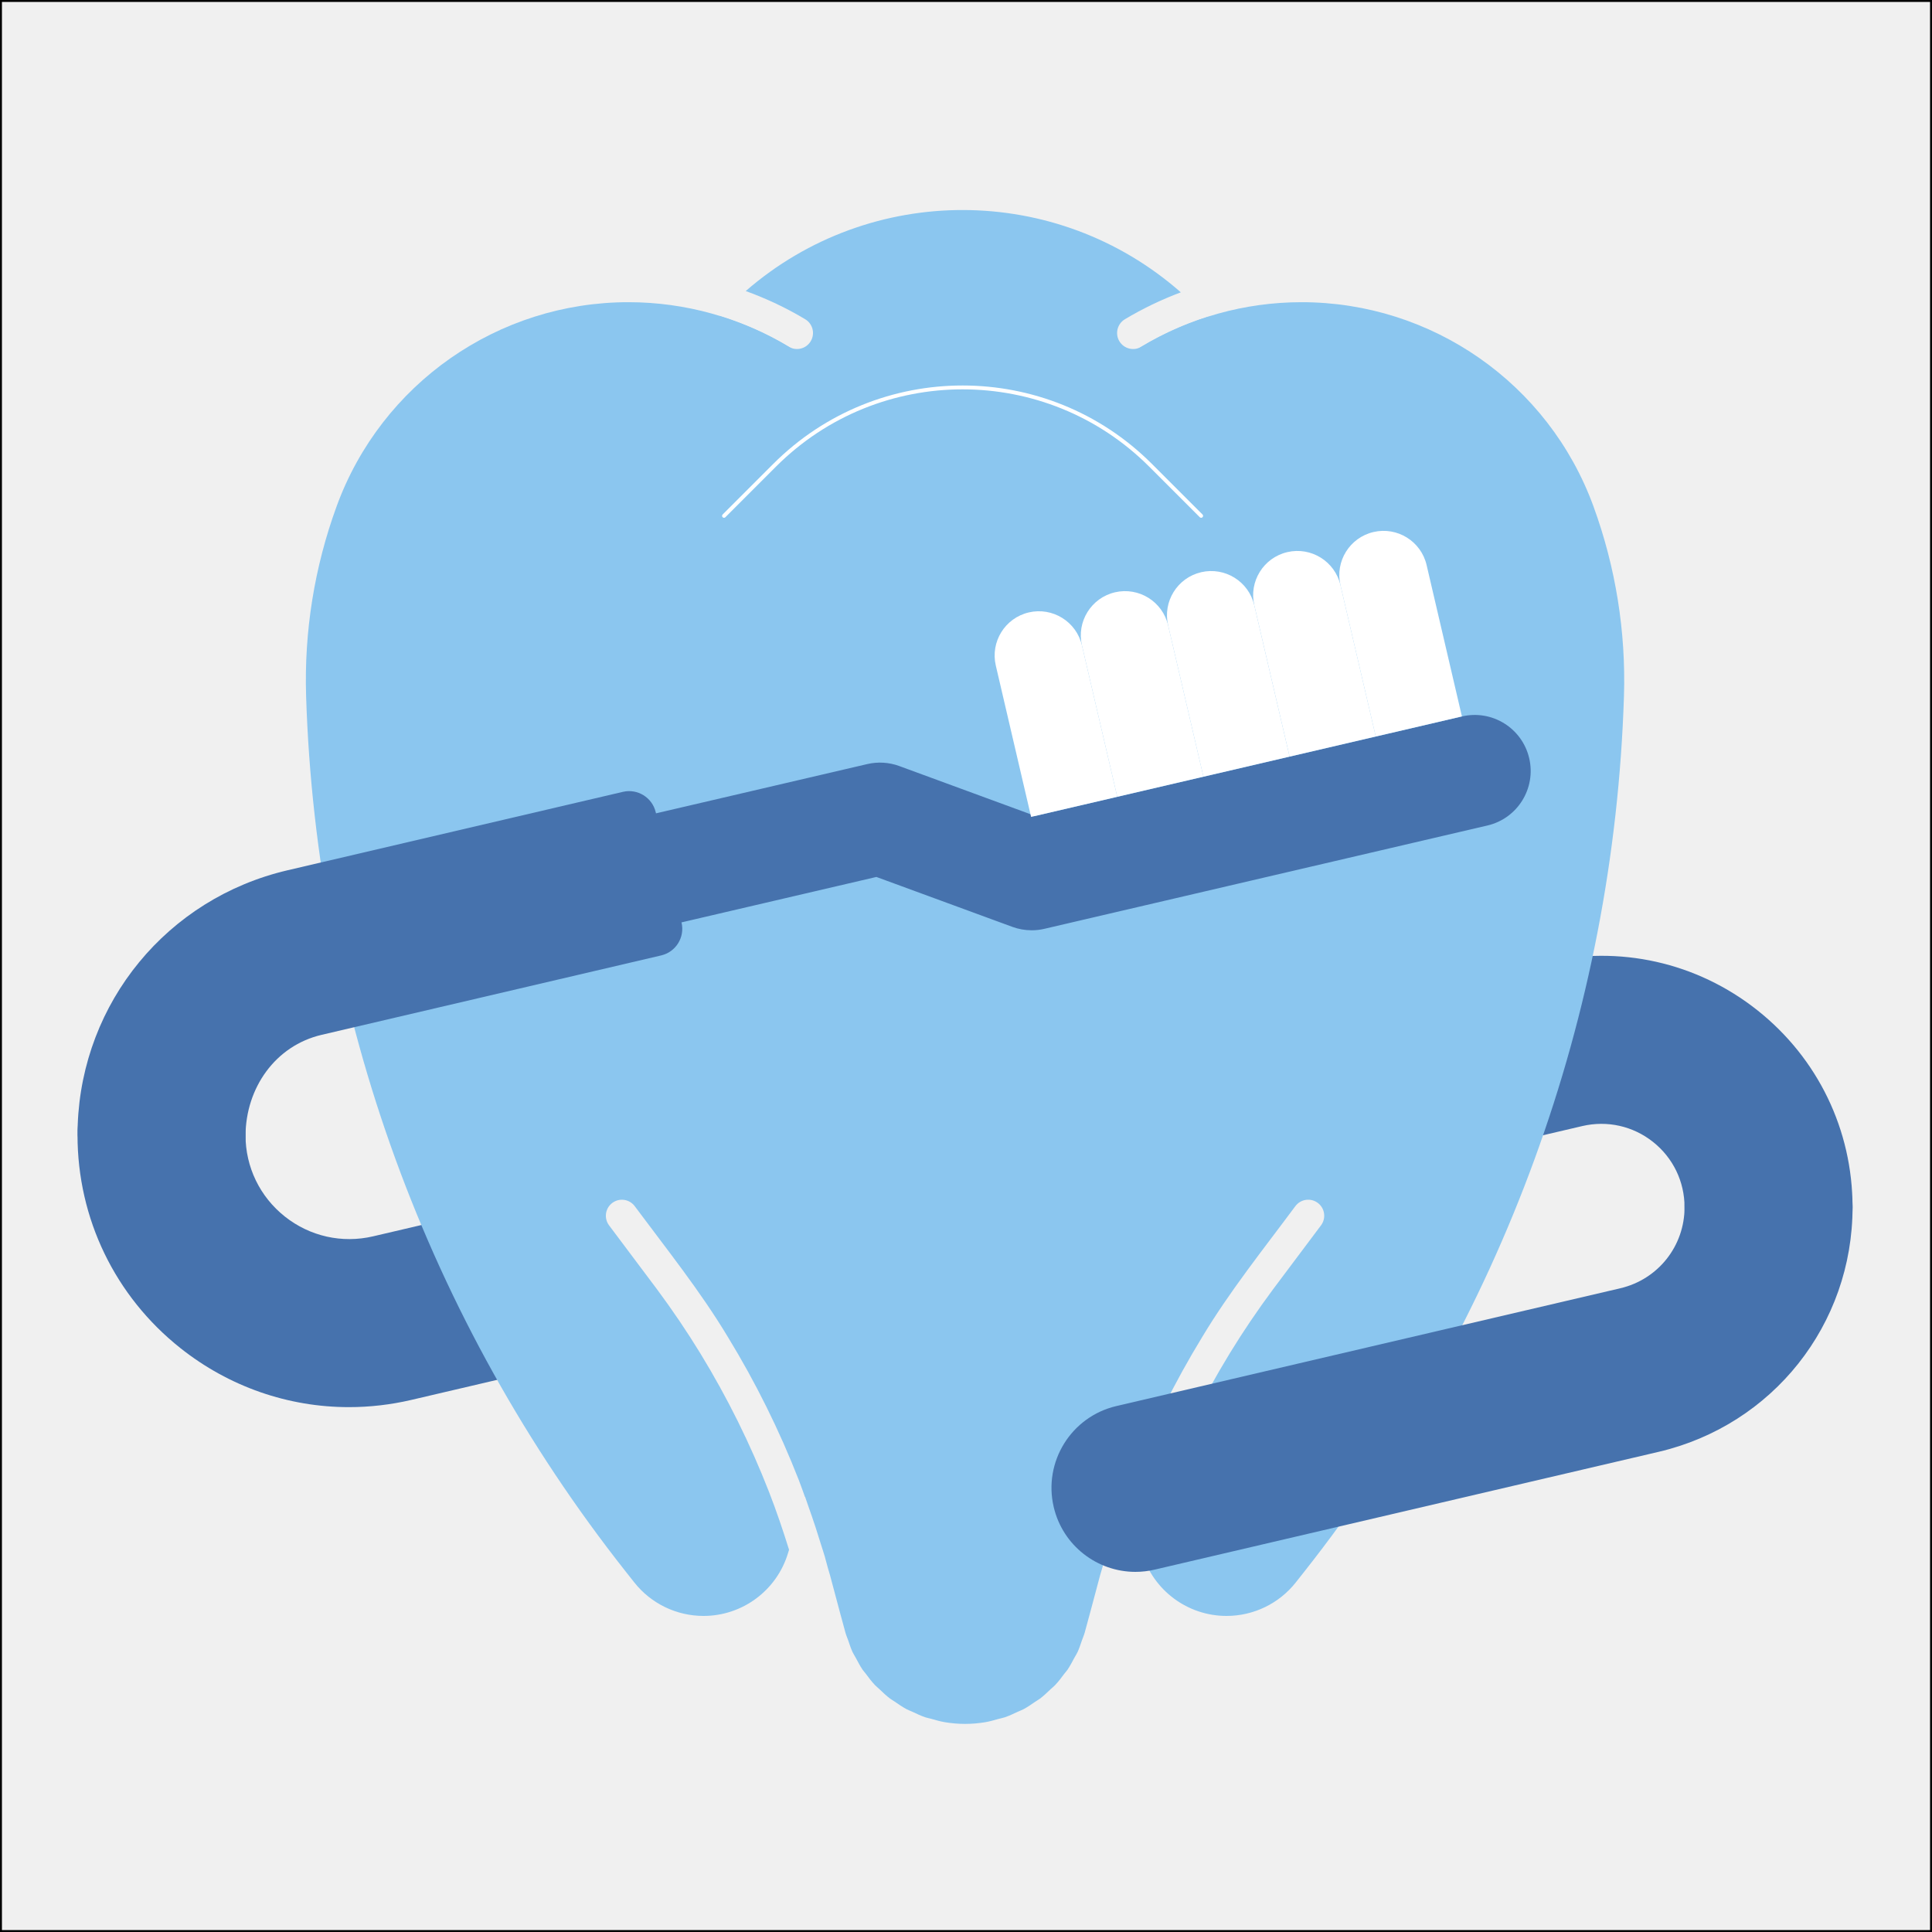
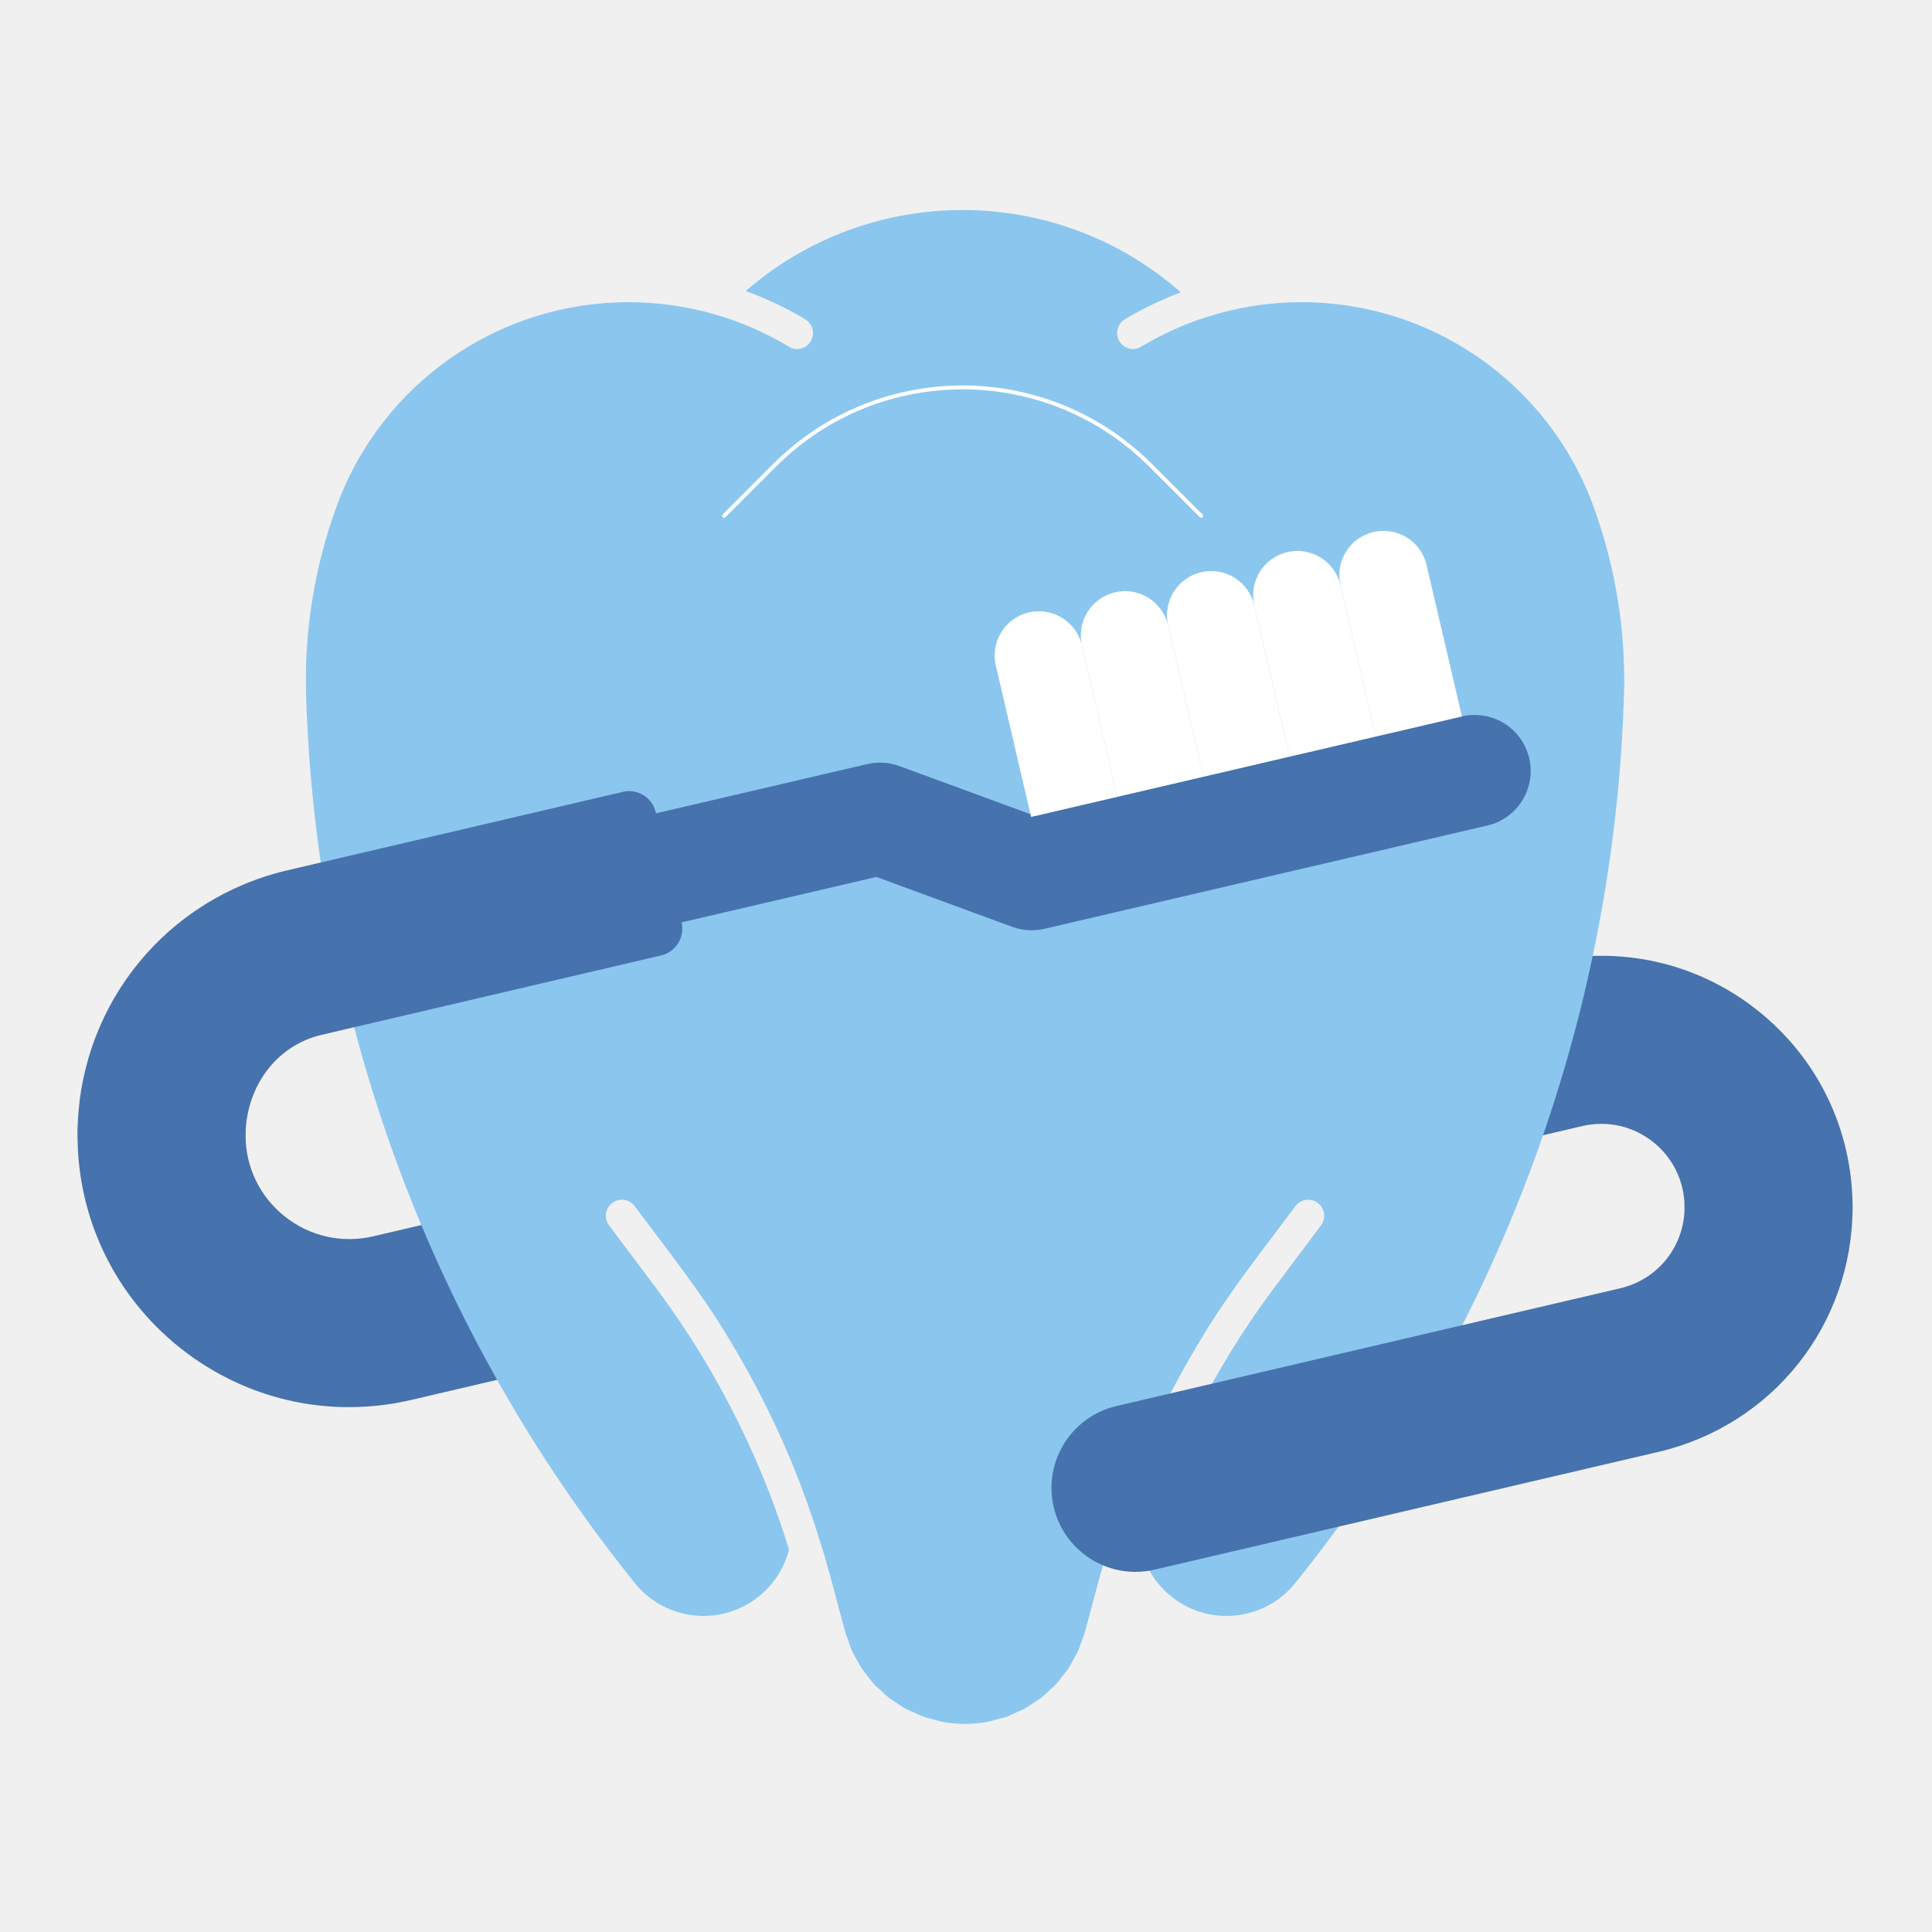
<svg xmlns="http://www.w3.org/2000/svg" id="Layer_1" data-name="Layer 1" viewBox="0 0 1001 1001">
  <defs>
    <style>
      .cls-1 {
        fill: #fff;
      }

      .cls-2, .cls-3 {
        fill: #8bc6ef;
      }

      .cls-4 {
        fill: #4672ad;
      }

      .cls-3 {
        stroke: #fff;
        stroke-linecap: round;
        stroke-width: 2px;
      }

      .cls-3, .cls-5 {
        stroke-miterlimit: 10;
      }

      .cls-5 {
        fill: none;
        stroke: #000;
      }
    </style>
  </defs>
  <g>
    <g>
      <path class="cls-4" d="M291.02,707.1l-77.87,18.21c-10.75,2.51-21.6,3.75-32.36,3.75-31.4,0-62.03-10.53-87.29-30.56-33.9-26.89-53.34-67.12-53.34-110.39,0-24.04,19.48-43.52,43.52-43.52s43.52,19.48,43.52,43.52c0,16.54,7.43,31.92,20.39,42.2,12.96,10.28,29.63,14.02,45.73,10.25l80.13-18.74,17.55,85.29Z" />
      <path class="cls-4" d="M434.85,584.07l365.14-85.39c38.93-9.1,79.23-.08,110.55,24.76,31.33,24.85,49.29,62.03,49.29,102.01,0,24.04-19.48,43.52-43.52,43.52s-43.52-19.49-43.52-43.52c0-13.26-5.96-25.58-16.34-33.81-10.38-8.24-23.74-11.22-36.64-8.21l-369.39,86.38-15.58-85.75Z" />
    </g>
    <path class="cls-2" d="M625.4,164.28c-11.88,3.8-23.34,8.93-34.03,15.36-3.93,2.37-9.03,1.1-11.39-2.82-2.37-3.92-1.09-9.03,2.83-11.4,9.21-5.53,18.93-10.17,28.99-13.96-64.36-56.63-160.82-56.86-225.42-.67,10.7,3.9,21.06,8.75,30.83,14.63,3.93,2.36,5.19,7.46,2.83,11.39-2.36,3.93-7.47,5.19-11.39,2.83-11.28-6.78-23.41-12.1-35.99-15.95l-20.23,20.23,146.31,146.3,146.3-146.3-19.63-19.63Z" />
    <path class="cls-2" d="M825.57,262.27c-23.22-63.53-83.69-105.76-151.32-105.7-29.21,.02-57.86,8-82.89,23.06l-91.36,55-91.36-55c-25.02-15.06-53.68-23.04-82.89-23.06-67.64-.06-128.1,42.17-151.32,105.7-11.52,31.51-16.89,64.92-15.83,98.45,5.22,164.86,63.17,323.7,165.32,453.19l4.68,5.93c8.67,10.99,21.9,17.4,35.9,17.4,20.15,0,37.93-13.2,43.77-32.49l.55-1.8c-3.14-10.07-6.52-20.06-10.35-29.89-9.7-24.9-21.62-48.95-35.55-71.75-6.97-11.4-14.48-22.48-22.44-33.21l-24.88-33.18-.03-.04c-2.75-3.67-2.01-8.87,1.66-11.62,3.67-2.75,8.87-2.01,11.62,1.66l.02,.03c16.52,22.23,33.91,43.91,48.21,67.69,14.45,23.65,26.8,48.57,36.87,74.4,1.11,2.85,2.09,5.74,3.14,8.61l.04-.15c.57,1.56,1.06,3.15,1.62,4.71,1.34,3.76,2.64,7.53,3.88,11.32,1,3.06,1.96,6.12,2.9,9.2,.58,1.89,1.23,3.76,1.78,5.65l1.6,5.9c.36,1.29,.78,2.56,1.13,3.85l5.1,19.11,2.91,10.71c.37,1.34,.94,2.58,1.39,3.88,.72,2.09,1.38,4.2,2.31,6.19,.49,1.05,1.15,1.99,1.69,3.01,1.1,2.07,2.17,4.15,3.49,6.09,.48,.7,1.08,1.3,1.58,1.98,1.55,2.1,3.12,4.18,4.92,6.07,.66,.69,1.43,1.25,2.11,1.91,1.81,1.75,3.63,3.5,5.64,5.01,.71,.54,1.51,.94,2.24,1.45,2.1,1.47,4.21,2.92,6.48,4.12,.88,.46,1.83,.77,2.72,1.19,2.25,1.06,4.51,2.14,6.86,2.93,.95,.32,1.97,.47,2.94,.75,2.36,.67,4.71,1.37,7.13,1.77,3.42,.56,6.91,.88,10.47,.88s7.05-.31,10.47-.88c2.33-.39,4.58-1.06,6.85-1.7,1.07-.3,2.18-.47,3.22-.82,2.3-.78,4.49-1.83,6.69-2.86,.95-.45,1.96-.78,2.9-1.27,2.17-1.15,4.2-2.56,6.22-3.96,.82-.56,1.71-1.02,2.5-1.62,1.93-1.46,3.67-3.15,5.42-4.82,.76-.72,1.6-1.34,2.32-2.1,1.77-1.86,3.31-3.91,4.84-5.97,.53-.71,1.16-1.34,1.65-2.07,1.32-1.94,2.39-4.03,3.5-6.1,.54-1.01,1.19-1.95,1.68-3,.93-2,1.59-4.1,2.31-6.18,.45-1.31,1.03-2.55,1.4-3.9l2.9-10.69,5.11-19.13c.34-1.29,.77-2.55,1.12-3.83l1.6-5.91c.55-1.89,1.2-3.75,1.77-5.63,.94-3.09,1.91-6.18,2.92-9.25,1.24-3.8,2.55-7.57,3.89-11.33,.56-1.55,1.04-3.13,1.6-4.67l.04,.15c1.05-2.87,2.03-5.77,3.14-8.61,10.06-25.82,22.41-50.75,36.86-74.4,14.3-23.78,31.69-45.45,48.2-67.69,2.74-3.68,7.93-4.45,11.61-1.71,3.68,2.73,4.44,7.93,1.71,11.61l-.02,.03-.03,.04-24.88,33.18c-7.96,10.73-15.47,21.8-22.44,33.21-13.93,22.81-25.85,46.85-35.55,71.76-3.83,9.83-7.21,19.82-10.35,29.89l.54,1.8c5.83,19.29,23.61,32.49,43.77,32.49,14,0,27.23-6.41,35.9-17.4l4.68-5.93c102.15-129.5,160.1-288.34,165.32-453.19,1.06-33.53-4.31-66.94-15.83-98.45Z" />
    <path class="cls-3" d="M375.13,267.27l26.19-26.19c53.8-53.8,141.02-53.8,194.82,0l26.19,26.19" />
    <g>
      <path class="cls-4" d="M534.49,481.99c-3.4,0-6.78-.59-10-1.78l-70.42-25.85-101,23.55c-15.6,3.66-31.21-6.06-34.84-21.67-3.64-15.6,6.06-31.21,21.67-34.84l109.45-25.52c5.51-1.29,11.28-.93,16.59,1.02l70.42,25.86,221.1-51.56c15.61-3.66,31.21,6.05,34.85,21.67,3.64,15.6-6.06,31.21-21.67,34.84l-229.55,53.53c-2.17,.51-4.38,.76-6.59,.76Z" />
      <g>
        <path class="cls-1" d="M533.06,317.3h0c-12.33,2.87-19.99,15.2-17.12,27.53l18.29,78.42,44.64-10.41-18.29-78.42c-2.87-12.33-15.2-19.99-27.53-17.12Z" />
        <path class="cls-1" d="M577.7,306.88h0c-12.33,2.87-19.99,15.2-17.12,27.53l18.29,78.42,44.64-10.41-18.29-78.42c-2.87-12.33-15.2-19.99-27.53-17.12Z" />
        <path class="cls-1" d="M622.34,296.47h0c-12.33,2.88-19.99,15.2-17.12,27.53l18.29,78.42,44.64-10.41-18.29-78.42c-2.88-12.33-15.2-19.99-27.53-17.12Z" />
        <path class="cls-1" d="M666.99,286.06h0c-12.33,2.87-19.99,15.2-17.12,27.53l18.29,78.42,44.64-10.41-18.29-78.42c-2.87-12.33-15.2-19.99-27.53-17.12Z" />
        <path class="cls-1" d="M711.63,275.65h0c-12.33,2.87-19.99,15.2-17.12,27.53l18.29,78.42,44.64-10.41-18.29-78.42c-2.87-12.33-15.2-19.99-27.53-17.12Z" />
      </g>
    </g>
    <path class="cls-4" d="M588.28,814.41c-19.76,0-37.65-13.55-42.34-33.62-5.47-23.41,9.07-46.82,32.47-52.29l261.06-61.02c19.62-4.59,33.33-21.87,33.33-42.02,0-24.04,19.48-43.52,43.52-43.52s43.52,19.48,43.52,43.52c0,60.81-41.35,112.94-100.57,126.78l-261.06,61.02c-3.33,.78-6.66,1.15-9.94,1.15Z" />
    <path class="cls-4" d="M339.74,420.83c-1.78-7.62-9.4-12.34-17.01-10.56l-173.75,40.63c-62.36,14.59-106.41,68.42-108.72,131.94-.97,26.76,18.78,50,45.53,48.73,22.98-1.09,41.29-20,41.42-43.22,.14-24.66,15.43-46.58,39.44-52.19l175.91-41.14c7.62-1.78,12.35-9.4,10.56-17.01l-13.37-57.18Z" />
  </g>
-   <rect class="cls-5" x=".5" y=".5" width="1000" height="1000" />
</svg>
